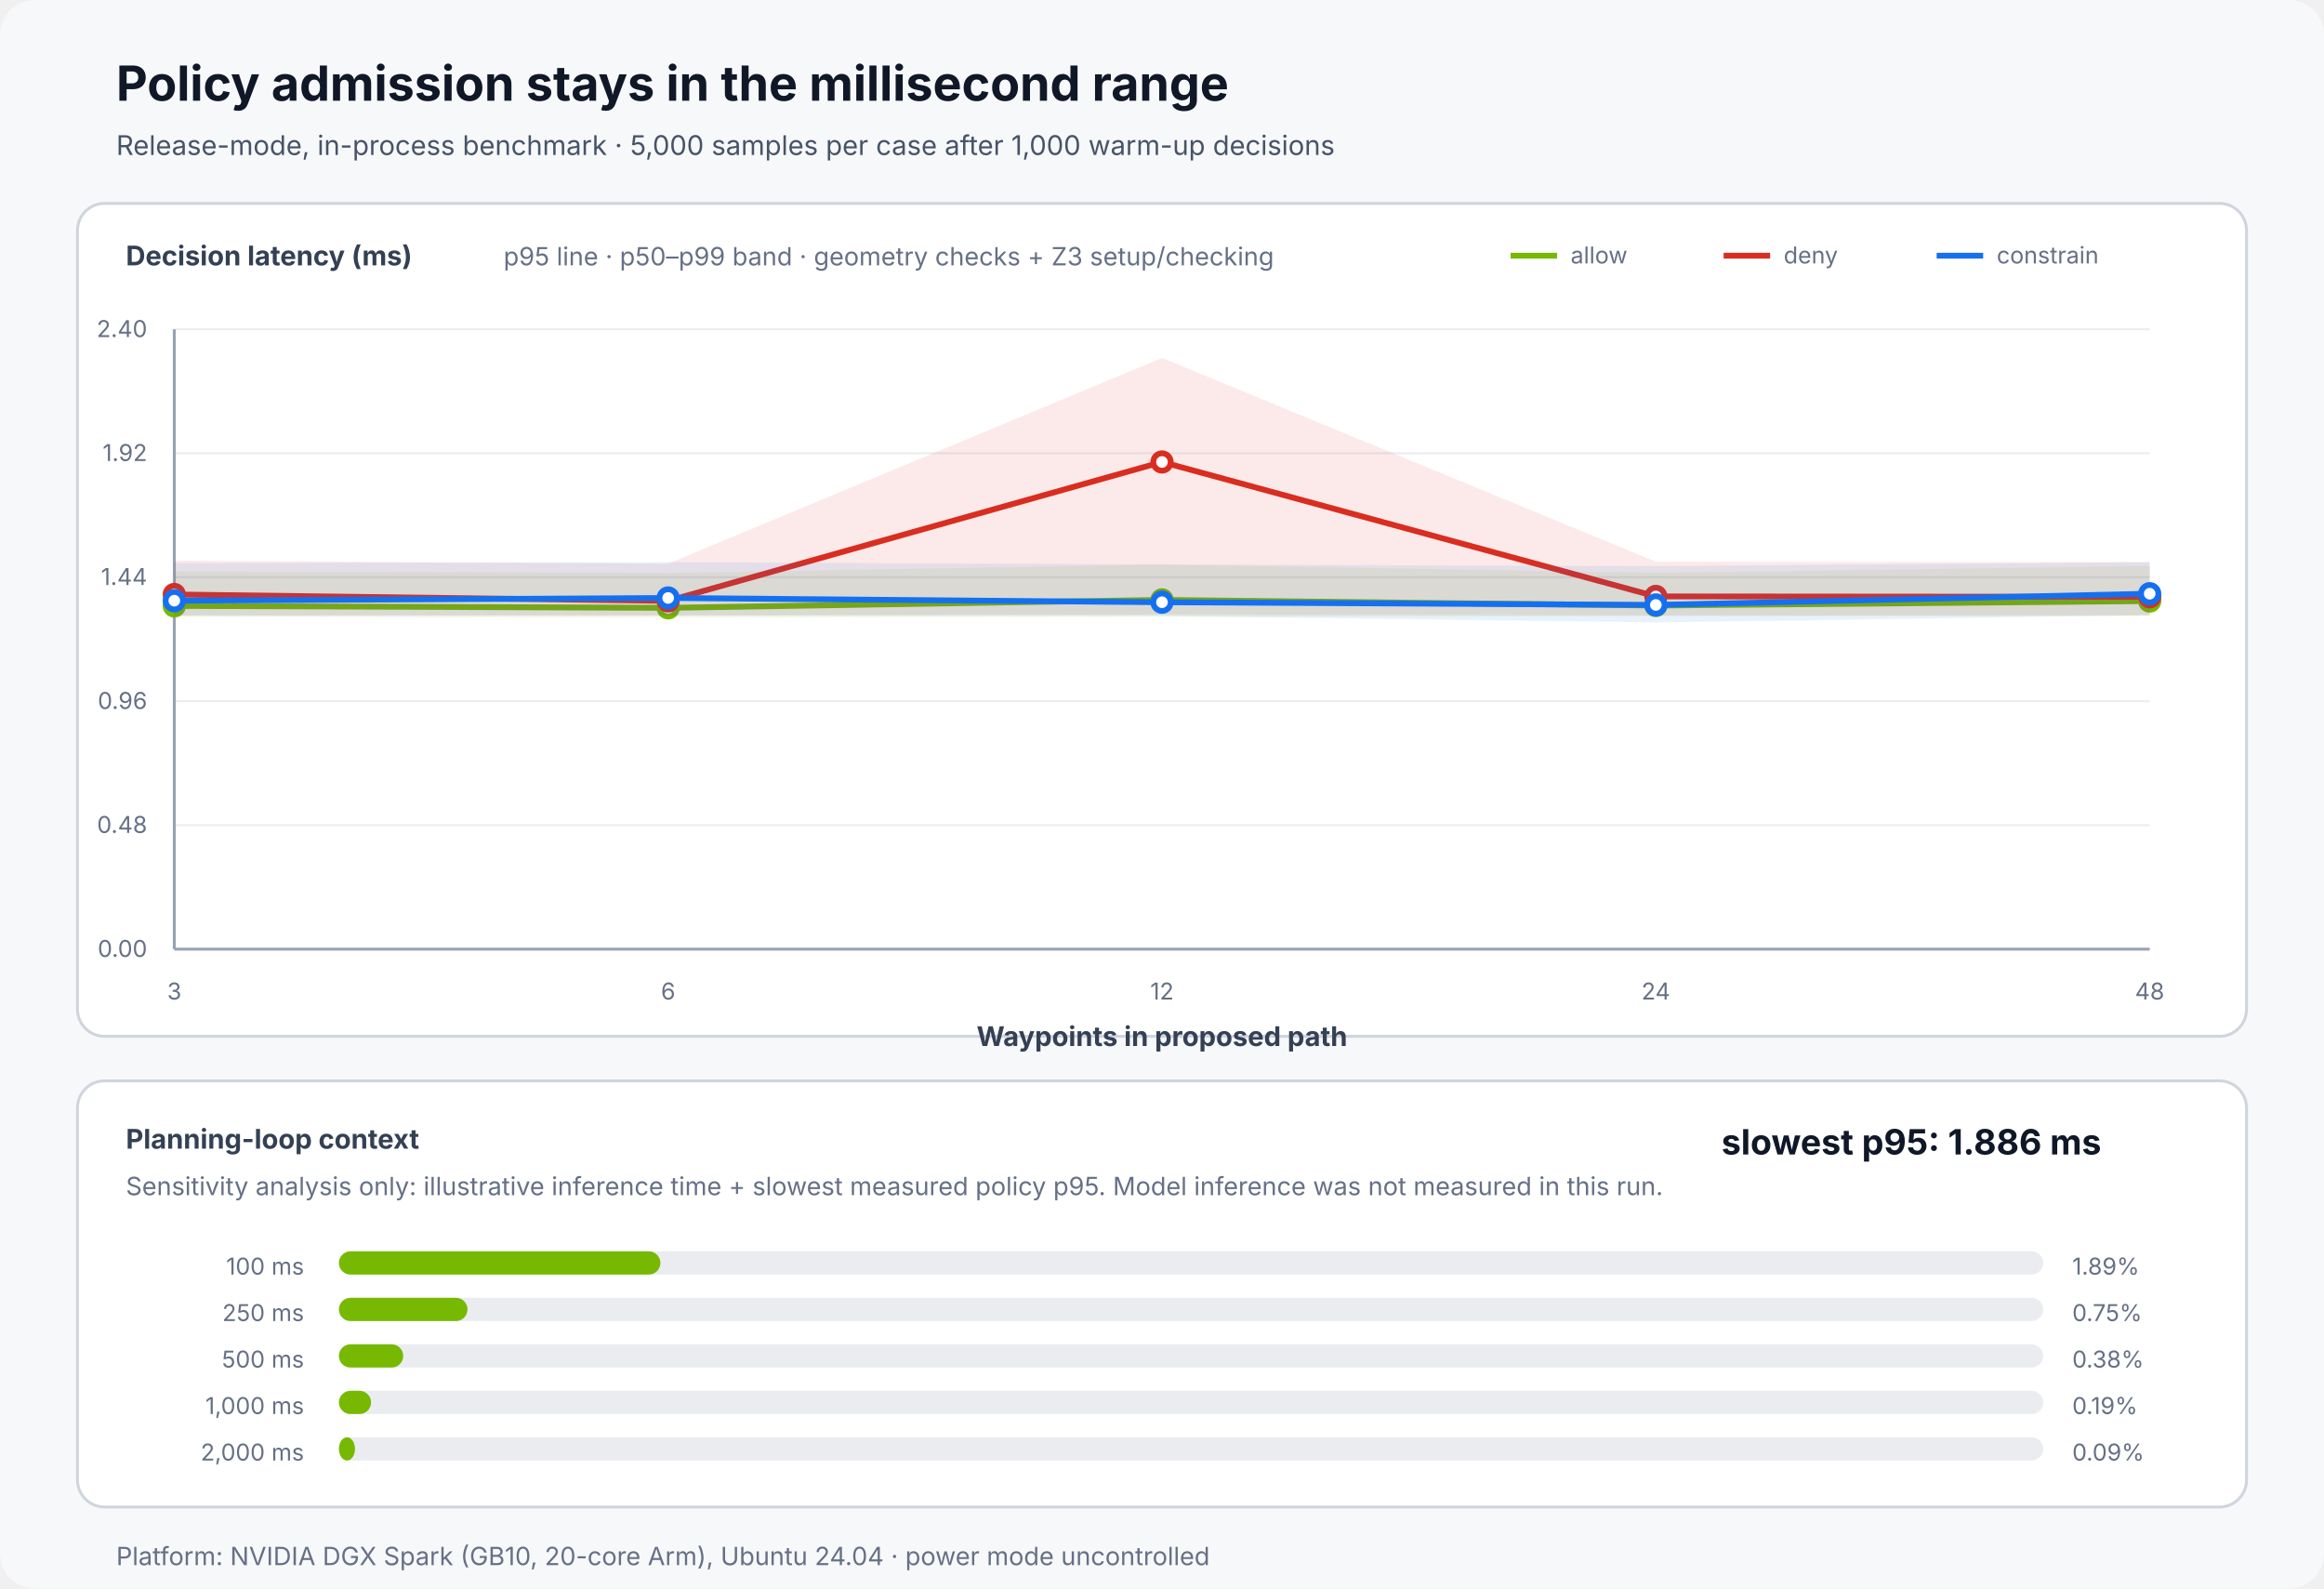
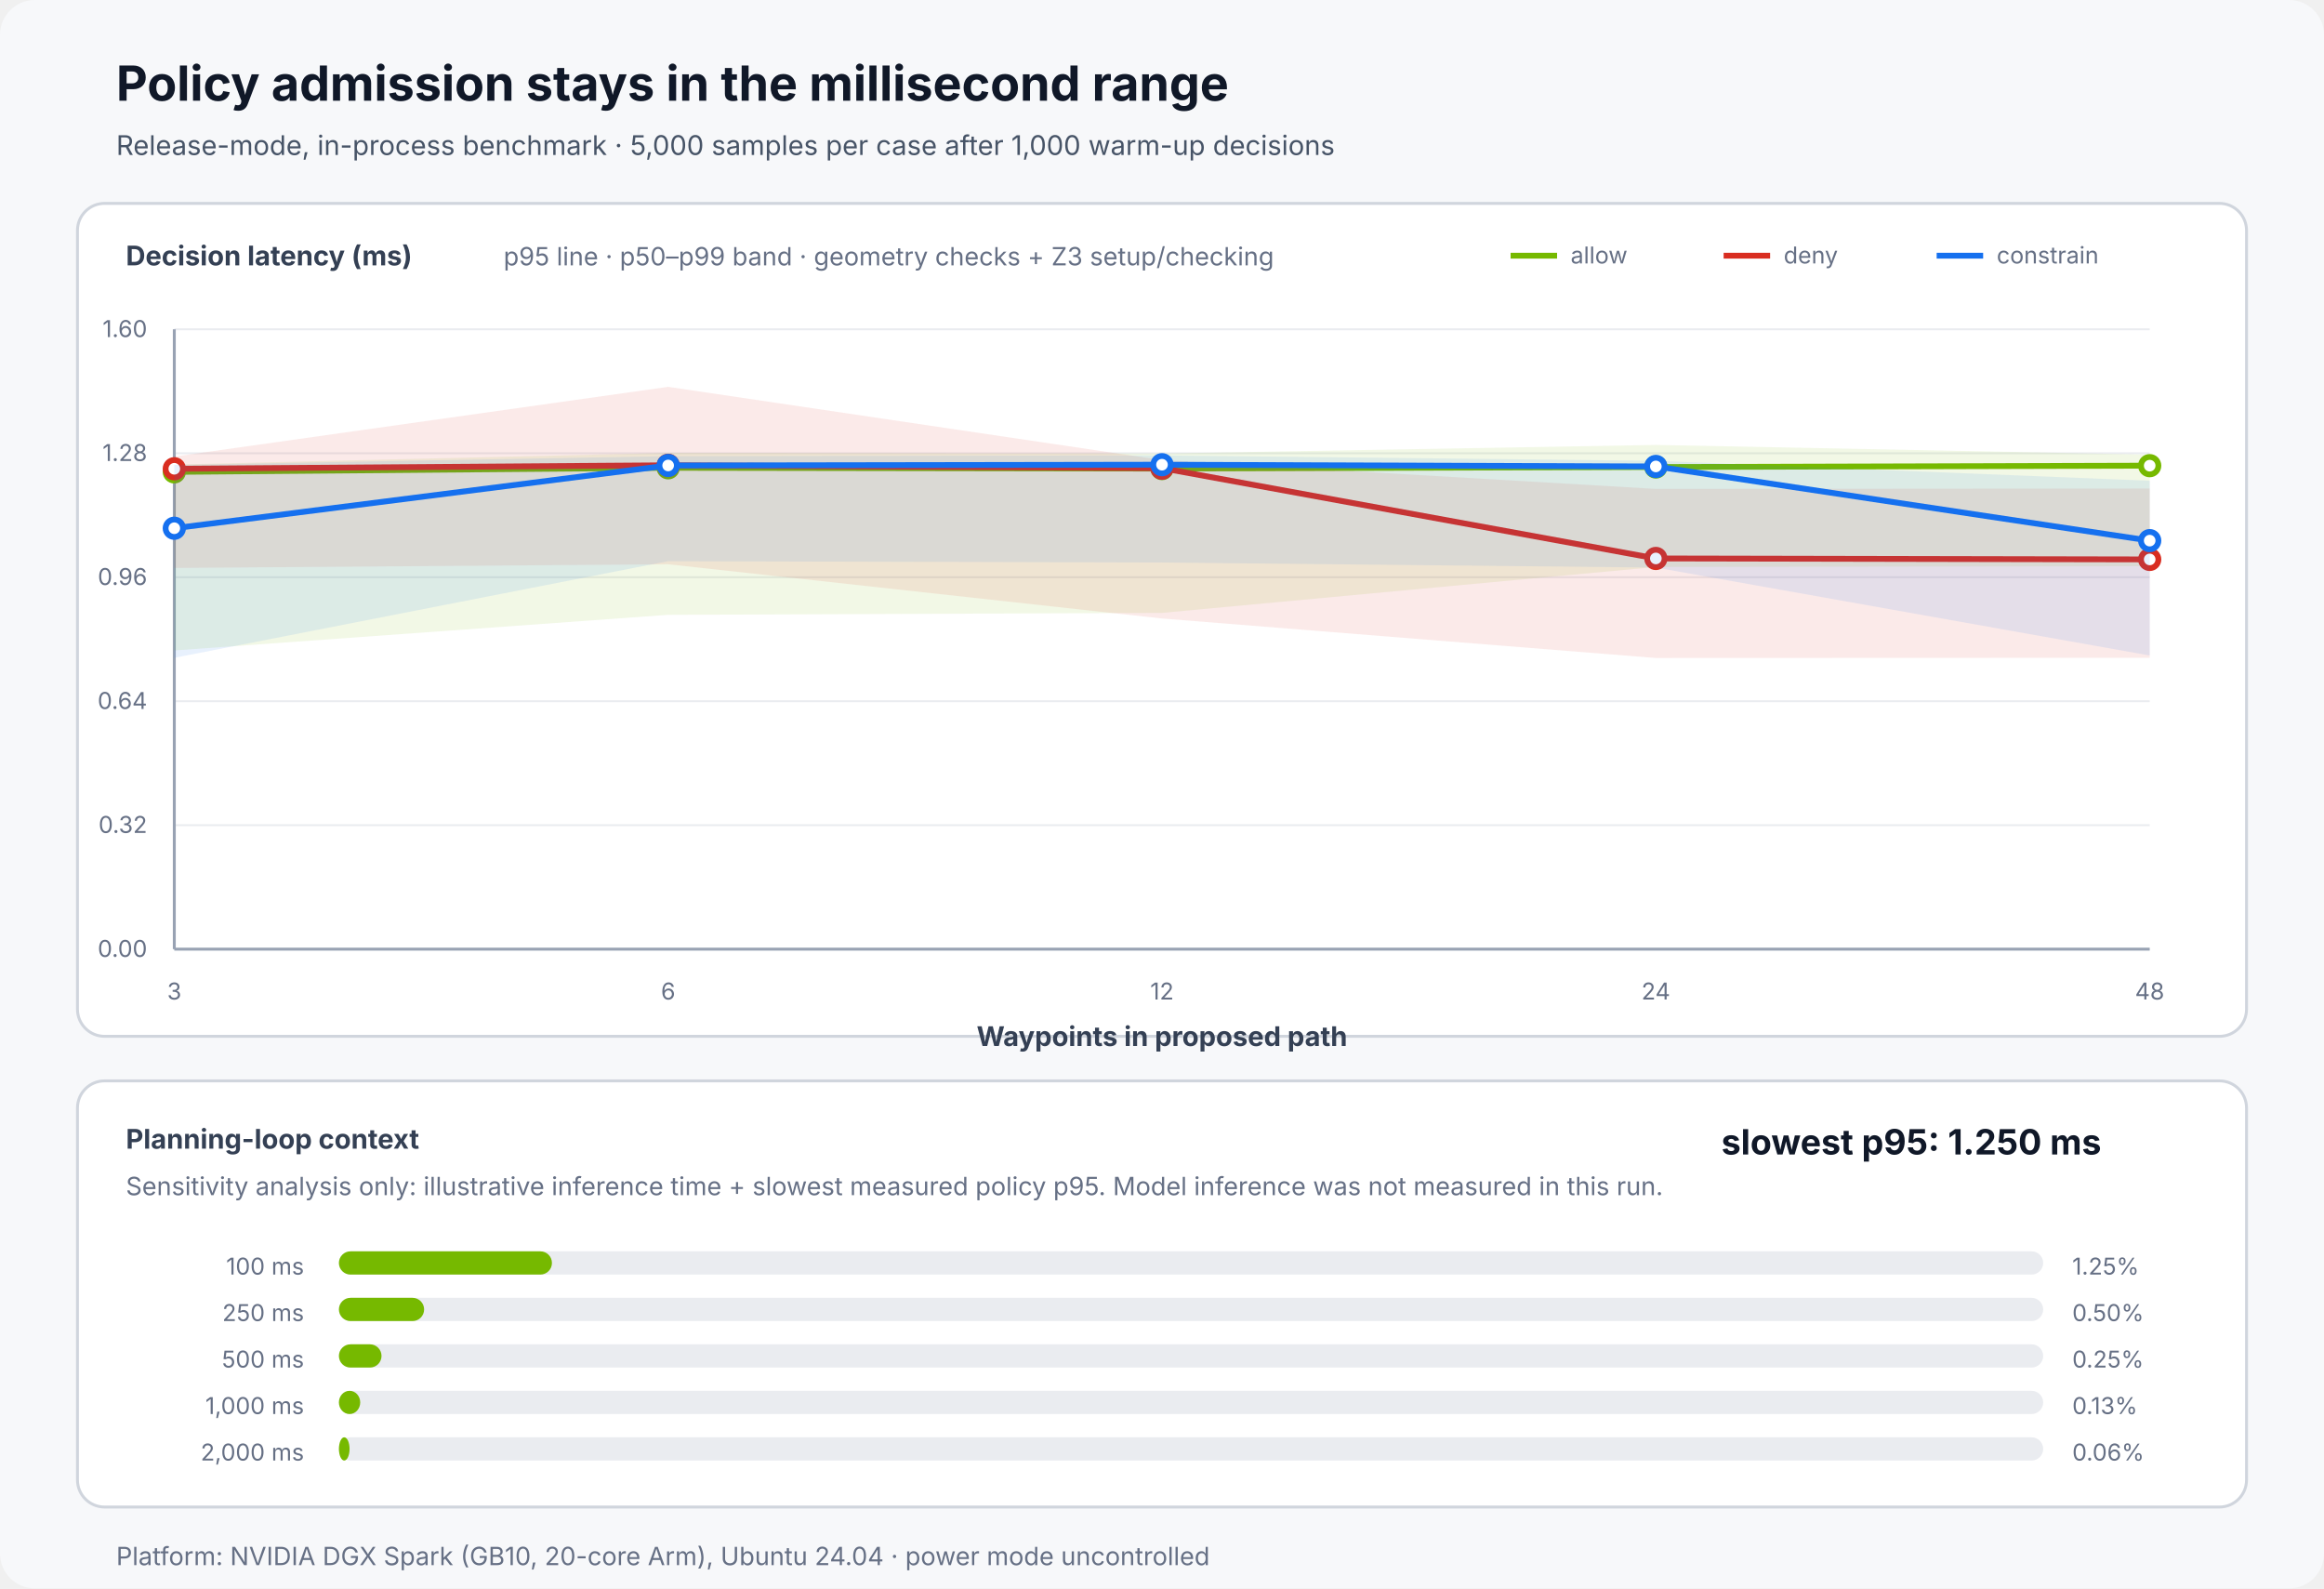
<svg xmlns="http://www.w3.org/2000/svg" width="1200" height="820" viewBox="0 0 1200 820" role="img" aria-labelledby="title desc">
  <style>
.bg{fill:#f7f8fa}.panel{fill:#fff;stroke:#d0d5dd;stroke-width:1.5}.grid{stroke:#eaecf0;stroke-width:1}.axis{stroke:#98a2b3;stroke-width:1.5}.title{font:700 25px Inter,system-ui,sans-serif;fill:#101828}.subtitle{font:14px Inter,system-ui,sans-serif;fill:#475467}.label{font:700 14px Inter,system-ui,sans-serif;fill:#344054}.tick{font:12px Inter,system-ui,sans-serif;fill:#667085}.note{font:13px Inter,system-ui,sans-serif;fill:#667085}.metric{font:700 18px Inter,system-ui,sans-serif;fill:#101828}
</style>
  <rect class="bg" width="1200" height="820" rx="18" />
  <rect class="panel" x="40" y="105" width="1120" height="430" rx="14" />
  <text class="title" x="60" y="52">Policy admission stays in the millisecond range</text>
  <text class="subtitle" x="60" y="80">Release-mode, in-process benchmark · 5,000 samples per case after 1,000 warm-up decisions</text>
  <text class="label" x="65" y="137">Decision latency (ms)</text>
  <line class="grid" x1="90" y1="490.0" x2="1110" y2="490.0" />
  <text class="tick" x="76" y="494.0" text-anchor="end">0.00</text>
  <line class="grid" x1="90" y1="426.0" x2="1110" y2="426.0" />
-   <text class="tick" x="76" y="430.0" text-anchor="end">0.48</text>
+   <text class="tick" x="76" y="430.0" text-anchor="end">0.32</text>
  <line class="grid" x1="90" y1="362.0" x2="1110" y2="362.0" />
-   <text class="tick" x="76" y="366.0" text-anchor="end">0.96</text>
+   <text class="tick" x="76" y="366.0" text-anchor="end">0.64</text>
  <line class="grid" x1="90" y1="298.0" x2="1110" y2="298.0" />
-   <text class="tick" x="76" y="302.0" text-anchor="end">1.44</text>
+   <text class="tick" x="76" y="302.0" text-anchor="end">0.96</text>
  <line class="grid" x1="90" y1="234.0" x2="1110" y2="234.0" />
-   <text class="tick" x="76" y="238.0" text-anchor="end">1.92</text>
+   <text class="tick" x="76" y="238.0" text-anchor="end">1.28</text>
  <line class="grid" x1="90" y1="170.0" x2="1110" y2="170.0" />
-   <text class="tick" x="76" y="174.0" text-anchor="end">2.40</text>
+   <text class="tick" x="76" y="174.0" text-anchor="end">1.60</text>
  <line class="axis" x1="90" y1="170" x2="90" y2="490" />
  <line class="axis" x1="90" y1="490" x2="1110" y2="490" />
  <text class="tick" x="90.0" y="516" text-anchor="middle">3</text>
  <text class="tick" x="345.0" y="516" text-anchor="middle">6</text>
  <text class="tick" x="600.0" y="516" text-anchor="middle">12</text>
  <text class="tick" x="855.0" y="516" text-anchor="middle">24</text>
  <text class="tick" x="1110.0" y="516" text-anchor="middle">48</text>
  <text class="label" x="600.0" y="540" text-anchor="middle">Waypoints in proposed path</text>
-   <polygon points="90.0,295.0 345.0,295.8 600.0,291.5 855.0,295.7 1110.0,292.2 1110.0,318.0 855.0,318.1 600.0,318.4 345.0,318.9 90.0,318.4" fill="#76b900" opacity="0.10" />
-   <polyline points="90.0,312.8 345.0,313.8 600.0,309.7 855.0,312.6 1110.0,310.3" fill="none" stroke="#76b900" stroke-width="3" />
-   <circle cx="90.0" cy="312.8" r="4.5" fill="#fff" stroke="#76b900" stroke-width="3" />
-   <circle cx="345.0" cy="313.8" r="4.5" fill="#fff" stroke="#76b900" stroke-width="3" />
-   <circle cx="600.0" cy="309.7" r="4.5" fill="#fff" stroke="#76b900" stroke-width="3" />
-   <circle cx="855.0" cy="312.6" r="4.5" fill="#fff" stroke="#76b900" stroke-width="3" />
-   <circle cx="1110.0" cy="310.3" r="4.5" fill="#fff" stroke="#76b900" stroke-width="3" />
-   <polygon points="90.0,289.4 345.0,291.0 600.0,184.8 855.0,290.0 1110.0,290.2 1110.0,317.6 855.0,317.7 600.0,317.2 345.0,317.7 90.0,317.6" fill="#d92d20" opacity="0.10" />
-   <polyline points="90.0,306.9 345.0,310.2 600.0,238.5 855.0,307.9 1110.0,308.1" fill="none" stroke="#d92d20" stroke-width="3" />
-   <circle cx="90.0" cy="306.9" r="4.5" fill="#fff" stroke="#d92d20" stroke-width="3" />
-   <circle cx="345.0" cy="310.2" r="4.5" fill="#fff" stroke="#d92d20" stroke-width="3" />
-   <circle cx="600.0" cy="238.5" r="4.5" fill="#fff" stroke="#d92d20" stroke-width="3" />
-   <circle cx="855.0" cy="307.9" r="4.5" fill="#fff" stroke="#d92d20" stroke-width="3" />
-   <circle cx="1110.0" cy="308.1" r="4.5" fill="#fff" stroke="#d92d20" stroke-width="3" />
-   <polygon points="90.0,290.7 345.0,290.2 600.0,291.4 855.0,292.3 1110.0,290.2 1110.0,317.6 855.0,321.3 600.0,318.0 345.0,317.8 90.0,318.0" fill="#1570ef" opacity="0.10" />
-   <polyline points="90.0,310.1 345.0,308.7 600.0,310.9 855.0,312.3 1110.0,306.5" fill="none" stroke="#1570ef" stroke-width="3" />
-   <circle cx="90.0" cy="310.1" r="4.5" fill="#fff" stroke="#1570ef" stroke-width="3" />
-   <circle cx="345.0" cy="308.7" r="4.5" fill="#fff" stroke="#1570ef" stroke-width="3" />
-   <circle cx="600.0" cy="310.9" r="4.5" fill="#fff" stroke="#1570ef" stroke-width="3" />
-   <circle cx="855.0" cy="312.3" r="4.5" fill="#fff" stroke="#1570ef" stroke-width="3" />
-   <circle cx="1110.0" cy="306.5" r="4.5" fill="#fff" stroke="#1570ef" stroke-width="3" />
+   <polygon points="90.0,239.8 345.0,233.8 600.0,234.1 855.0,229.7 1110.0,234.7 1110.0,292.3 855.0,292.7 600.0,316.4 345.0,317.4 90.0,335.8" fill="#76b900" opacity="0.10" />
+   <polyline points="90.0,243.6 345.0,241.5 600.0,241.9 855.0,241.1 1110.0,240.4" fill="none" stroke="#76b900" stroke-width="3" />
+   <circle cx="90.0" cy="243.6" r="4.5" fill="#fff" stroke="#76b900" stroke-width="3" />
+   <circle cx="345.0" cy="241.5" r="4.5" fill="#fff" stroke="#76b900" stroke-width="3" />
+   <circle cx="600.0" cy="241.9" r="4.5" fill="#fff" stroke="#76b900" stroke-width="3" />
+   <circle cx="855.0" cy="241.1" r="4.5" fill="#fff" stroke="#76b900" stroke-width="3" />
+   <circle cx="1110.0" cy="240.4" r="4.5" fill="#fff" stroke="#76b900" stroke-width="3" />
+   <polygon points="90.0,235.7 345.0,199.7 600.0,237.5 855.0,252.4 1110.0,252.2 1110.0,339.6 855.0,339.7 600.0,319.3 345.0,291.3 90.0,293.2" fill="#d92d20" opacity="0.10" />
+   <polyline points="90.0,242.0 345.0,240.2 600.0,241.7 855.0,288.3 1110.0,288.8" fill="none" stroke="#d92d20" stroke-width="3" />
+   <circle cx="90.0" cy="242.0" r="4.5" fill="#fff" stroke="#d92d20" stroke-width="3" />
+   <circle cx="345.0" cy="240.2" r="4.5" fill="#fff" stroke="#d92d20" stroke-width="3" />
+   <circle cx="600.0" cy="241.7" r="4.5" fill="#fff" stroke="#d92d20" stroke-width="3" />
+   <circle cx="855.0" cy="288.3" r="4.5" fill="#fff" stroke="#d92d20" stroke-width="3" />
+   <circle cx="1110.0" cy="288.8" r="4.5" fill="#fff" stroke="#d92d20" stroke-width="3" />
+   <polygon points="90.0,240.0 345.0,235.5 600.0,235.1 855.0,237.9 1110.0,248.2 1110.0,338.4 855.0,293.0 600.0,290.4 345.0,289.7 90.0,339.6" fill="#1570ef" opacity="0.10" />
+   <polyline points="90.0,272.7 345.0,240.3 600.0,239.9 855.0,240.8 1110.0,279.1" fill="none" stroke="#1570ef" stroke-width="3" />
+   <circle cx="90.0" cy="272.7" r="4.5" fill="#fff" stroke="#1570ef" stroke-width="3" />
+   <circle cx="345.0" cy="240.3" r="4.5" fill="#fff" stroke="#1570ef" stroke-width="3" />
+   <circle cx="600.0" cy="239.9" r="4.5" fill="#fff" stroke="#1570ef" stroke-width="3" />
+   <circle cx="855.0" cy="240.8" r="4.5" fill="#fff" stroke="#1570ef" stroke-width="3" />
+   <circle cx="1110.0" cy="279.1" r="4.5" fill="#fff" stroke="#1570ef" stroke-width="3" />
  <line x1="780" y1="132" x2="804" y2="132" stroke="#76b900" stroke-width="3" />
  <text class="tick" x="811" y="136">allow</text>
  <line x1="890" y1="132" x2="914" y2="132" stroke="#d92d20" stroke-width="3" />
  <text class="tick" x="921" y="136">deny</text>
  <line x1="1000" y1="132" x2="1024" y2="132" stroke="#1570ef" stroke-width="3" />
  <text class="tick" x="1031" y="136">constrain</text>
  <text class="note" x="260" y="137">p95 line · p50–p99 band · geometry checks + Z3 setup/checking</text>
  <rect class="panel" x="40" y="558" width="1120" height="220" rx="14" />
  <text class="label" x="65" y="593">Planning-loop context</text>
  <text class="note" x="65" y="617">Sensitivity analysis only: illustrative inference time + slowest measured policy p95. Model inference was not measured in this run.</text>
  <text class="tick" x="157" y="658" text-anchor="end">100 ms</text>
  <rect x="175" y="646" width="880" height="12" rx="6" fill="#eaecf0" />
-   <rect x="175" y="646" width="166.0" height="12" rx="6" fill="#76b900" />
-   <text class="tick" x="1070" y="658">1.89%</text>
+   <rect x="175" y="646" width="110.0" height="12" rx="6" fill="#76b900" />
+   <text class="tick" x="1070" y="658">1.25%</text>
  <text class="tick" x="157" y="682" text-anchor="end">250 ms</text>
  <rect x="175" y="670" width="880" height="12" rx="6" fill="#eaecf0" />
-   <rect x="175" y="670" width="66.4" height="12" rx="6" fill="#76b900" />
-   <text class="tick" x="1070" y="682">0.75%</text>
+   <rect x="175" y="670" width="44.0" height="12" rx="6" fill="#76b900" />
+   <text class="tick" x="1070" y="682">0.50%</text>
  <text class="tick" x="157" y="706" text-anchor="end">500 ms</text>
  <rect x="175" y="694" width="880" height="12" rx="6" fill="#eaecf0" />
-   <rect x="175" y="694" width="33.2" height="12" rx="6" fill="#76b900" />
-   <text class="tick" x="1070" y="706">0.38%</text>
+   <rect x="175" y="694" width="22.0" height="12" rx="6" fill="#76b900" />
+   <text class="tick" x="1070" y="706">0.25%</text>
  <text class="tick" x="157" y="730" text-anchor="end">1,000 ms</text>
  <rect x="175" y="718" width="880" height="12" rx="6" fill="#eaecf0" />
-   <rect x="175" y="718" width="16.6" height="12" rx="6" fill="#76b900" />
-   <text class="tick" x="1070" y="730">0.19%</text>
+   <rect x="175" y="718" width="11.0" height="12" rx="6" fill="#76b900" />
+   <text class="tick" x="1070" y="730">0.13%</text>
  <text class="tick" x="157" y="754" text-anchor="end">2,000 ms</text>
  <rect x="175" y="742" width="880" height="12" rx="6" fill="#eaecf0" />
-   <rect x="175" y="742" width="8.3" height="12" rx="6" fill="#76b900" />
-   <text class="tick" x="1070" y="754">0.09%</text>
-   <text class="metric" x="1085" y="596" text-anchor="end">slowest p95: 1.886 ms</text>
+   <rect x="175" y="742" width="5.5" height="12" rx="6" fill="#76b900" />
+   <text class="tick" x="1070" y="754">0.06%</text>
+   <text class="metric" x="1085" y="596" text-anchor="end">slowest p95: 1.250 ms</text>
  <text class="note" x="60" y="808">Platform: NVIDIA DGX Spark (GB10, 20-core Arm), Ubuntu 24.04 · power mode uncontrolled</text>
</svg>
